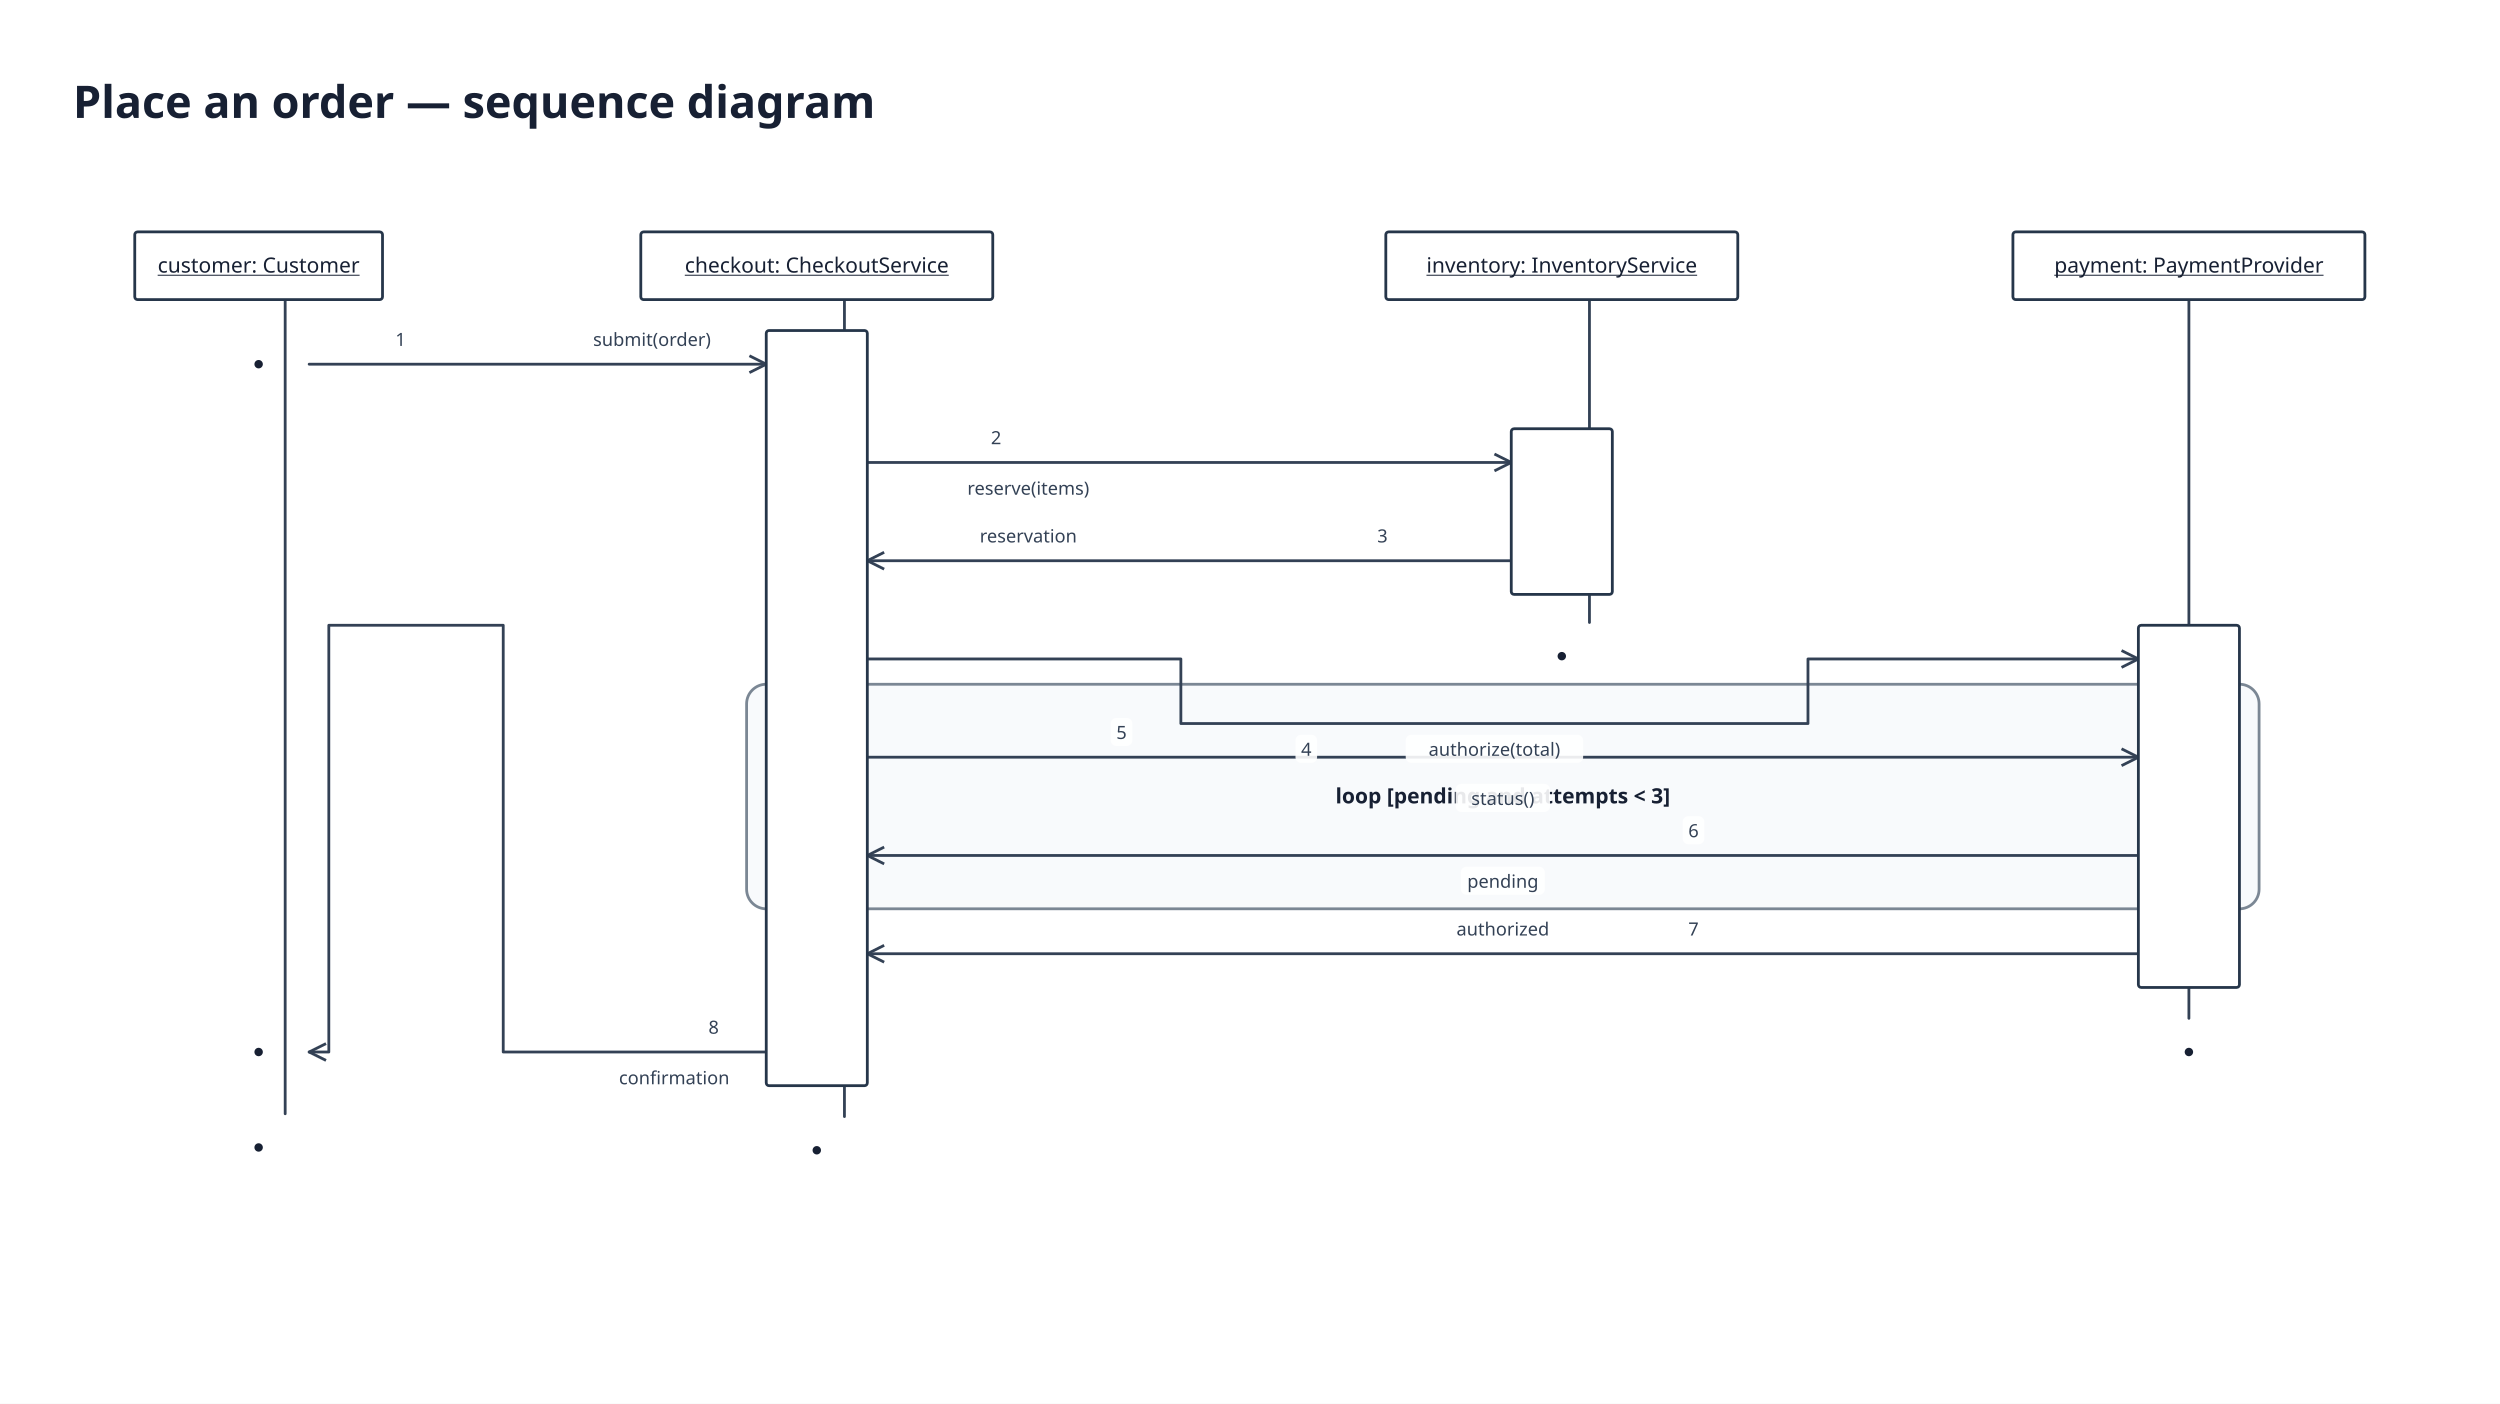
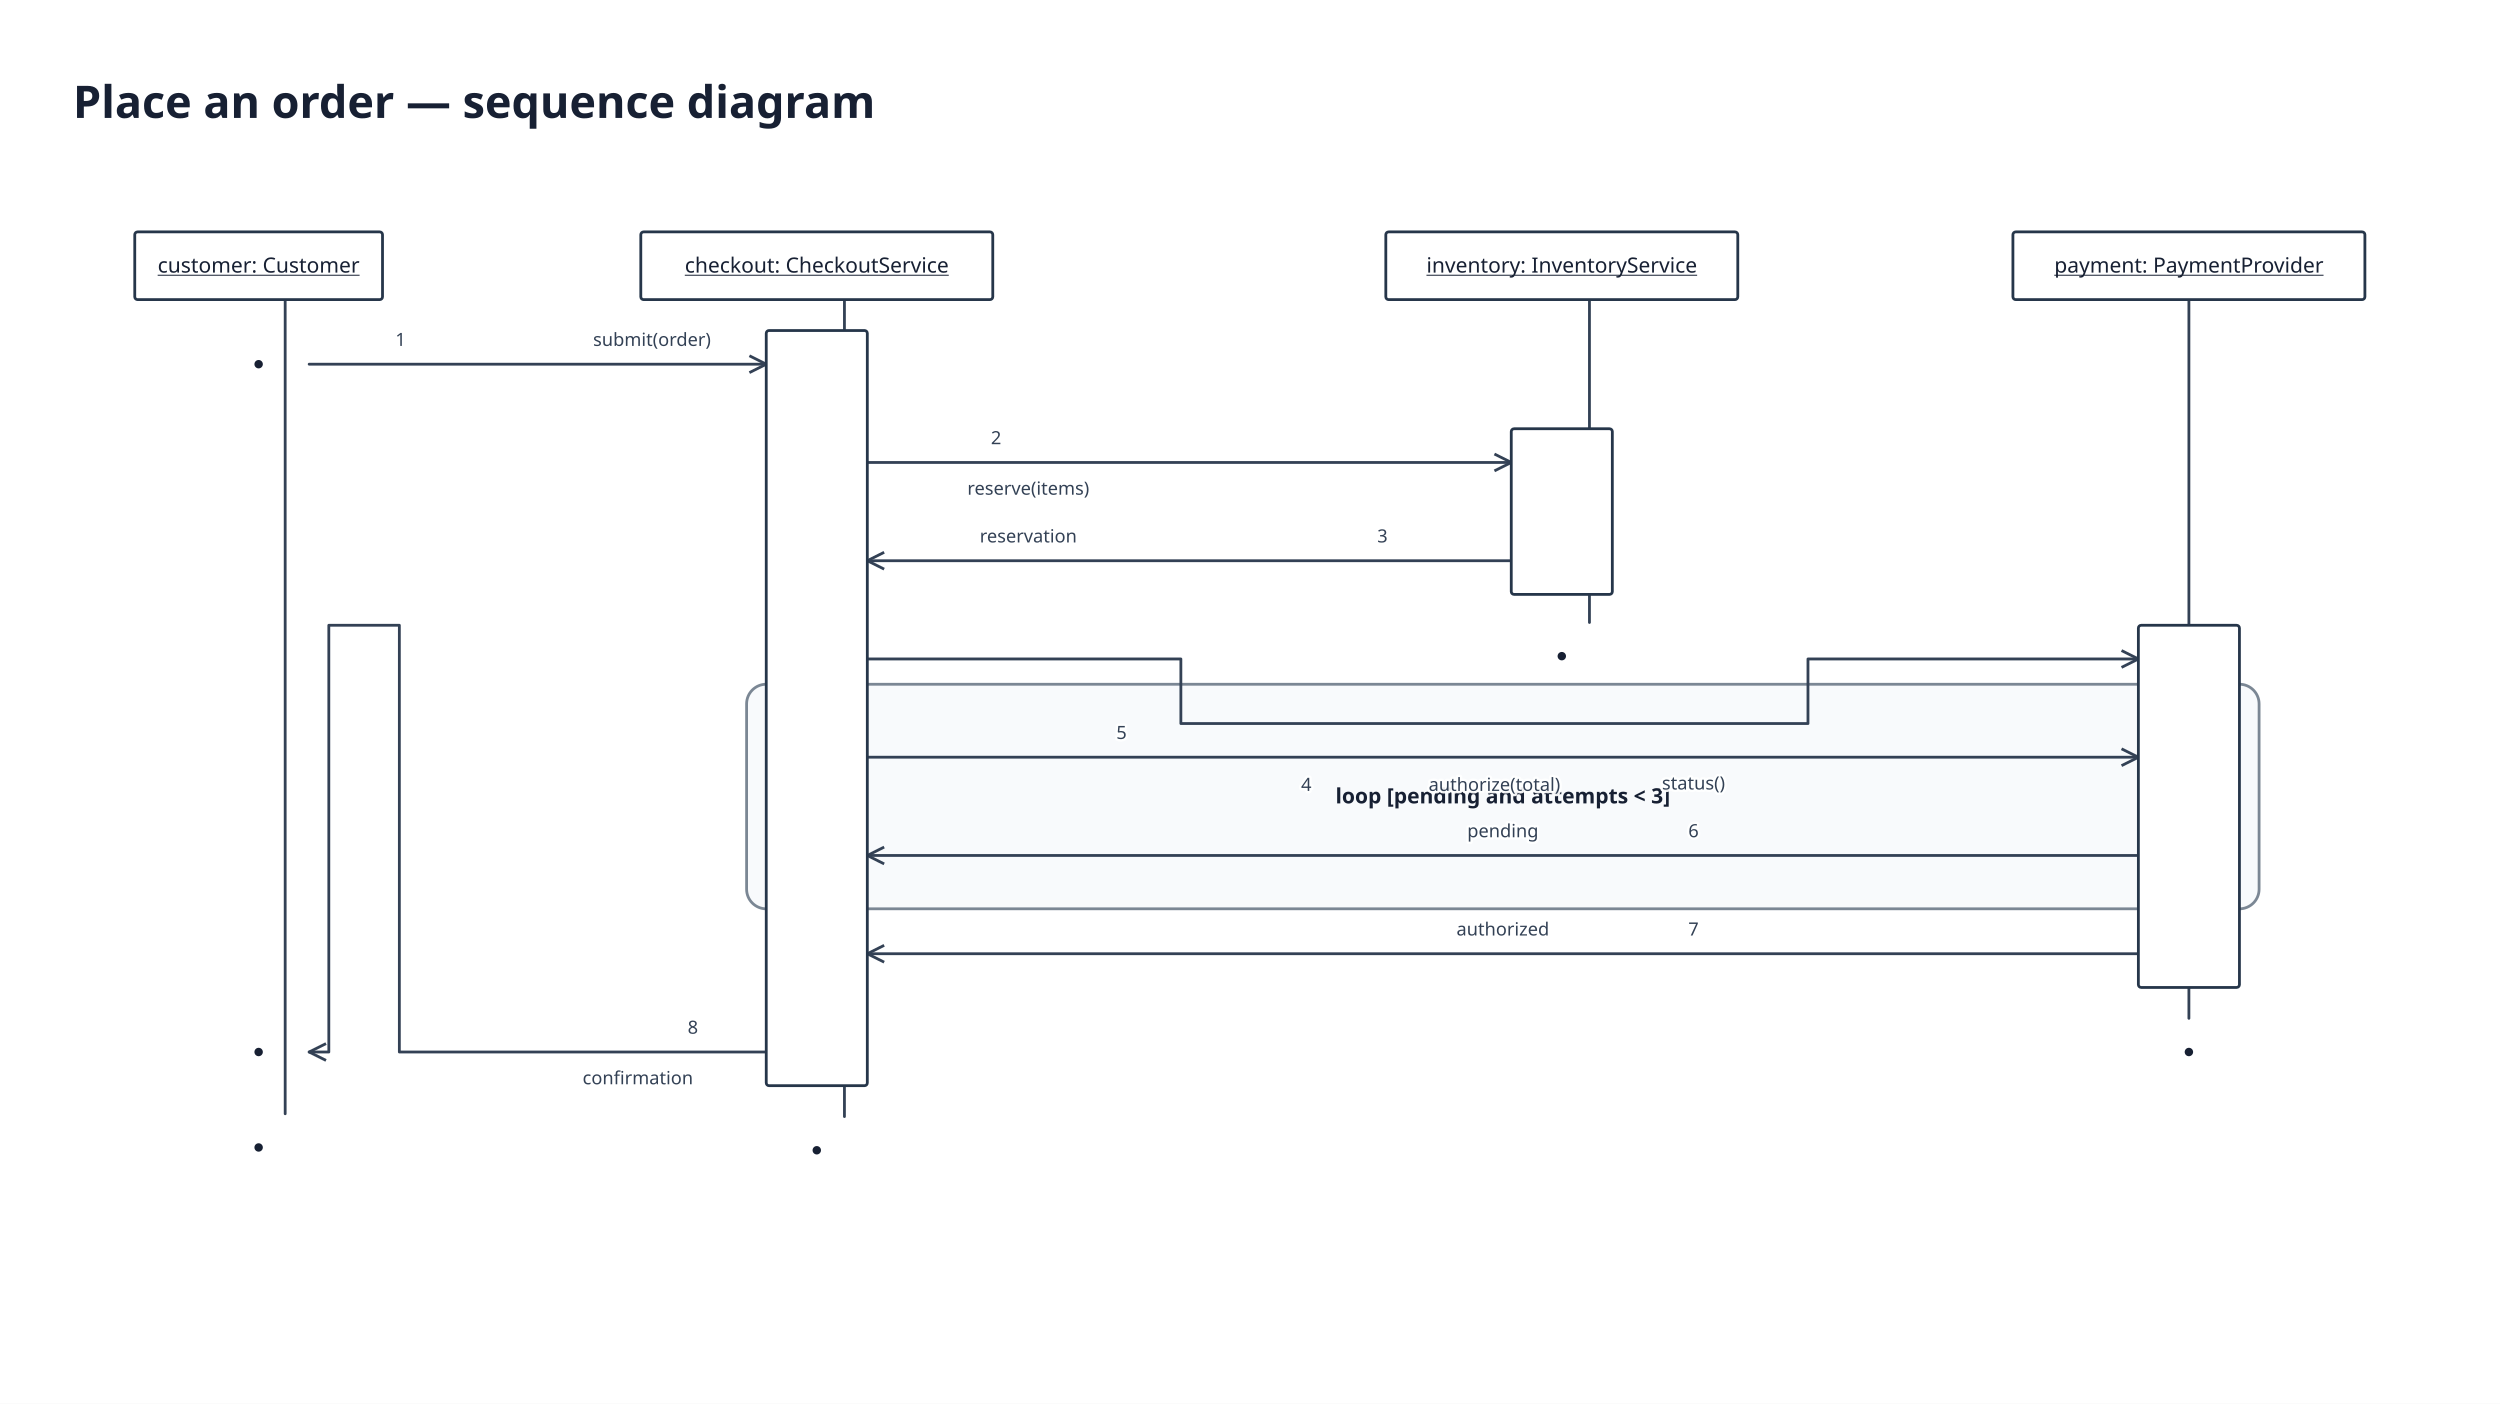
<svg xmlns="http://www.w3.org/2000/svg" width="1781" height="1000" viewBox="0 0 1781 1000" role="img" aria-label="uml-sequence-example">
  <rect width="100%" height="100%" fill="#ffffff" />
  <g id="boundaries">
    <rect x="531.875" y="487.45" width="1077.5" height="160" rx="14" fill="#f8fafc" stroke="#7b8794" stroke-width="2" />
  </g>
  <g id="corridor-dividers" />
  <g id="lines">
    <g data-line="spine">
      <polyline points="203.161,213.45 203.161,793.45" fill="none" stroke="#334155" stroke-width="2" stroke-linejoin="round" stroke-linecap="round" />
    </g>
    <g data-line="spine">
      <polyline points="601.577,213.45 601.577,795.45" fill="none" stroke="#334155" stroke-width="2" stroke-linejoin="round" stroke-linecap="round" />
    </g>
    <g data-line="spine">
      <polyline points="1132.327,213.45 1132.327,443.45" fill="none" stroke="#334155" stroke-width="2" stroke-linejoin="round" stroke-linecap="round" />
    </g>
    <g data-line="spine">
      <polyline points="1559.375,213.45 1559.375,725.45" fill="none" stroke="#334155" stroke-width="2" stroke-linejoin="round" stroke-linecap="round" />
    </g>
    <g data-line="submit">
      <polyline points="220.25,259.45 545.875,259.45" fill="none" stroke="#334155" stroke-width="2" stroke-linejoin="round" stroke-linecap="round" />
      <path d="M 533.875 265.45 L 545.875 259.45 L 533.875 253.45" fill="none" stroke="#334155" stroke-width="2" stroke-linejoin="round" />
    </g>
    <g data-line="reserve">
      <polyline points="617.875,329.45 1076.625,329.45" fill="none" stroke="#334155" stroke-width="2" stroke-linejoin="round" stroke-linecap="round" />
      <path d="M 1064.625 335.45 L 1076.625 329.45 L 1064.625 323.45" fill="none" stroke="#334155" stroke-width="2" stroke-linejoin="round" />
    </g>
    <g data-line="reserved">
      <polyline points="1076.625,399.45 617.875,399.45" fill="none" stroke="#334155" stroke-width="2" stroke-linejoin="round" stroke-linecap="round" />
      <path d="M 629.875 393.45 L 617.875 399.45 L 629.875 405.45" fill="none" stroke="#334155" stroke-width="2" stroke-linejoin="round" />
    </g>
    <g data-line="authorize">
      <polyline points="617.875,469.45 841.25,469.45 841.25,515.45 1288,515.45 1288,469.45 1523.375,469.45" fill="none" stroke="#334155" stroke-width="2" stroke-linejoin="round" stroke-linecap="round" />
      <path d="M 1511.375 475.45 L 1523.375 469.45 L 1511.375 463.45" fill="none" stroke="#334155" stroke-width="2" stroke-linejoin="round" />
    </g>
    <g data-line="poll">
      <polyline points="617.875,539.45 1523.375,539.45" fill="none" stroke="#334155" stroke-width="2" stroke-linejoin="round" stroke-linecap="round" />
      <path d="M 1511.375 545.45 L 1523.375 539.45 L 1511.375 533.45" fill="none" stroke="#334155" stroke-width="2" stroke-linejoin="round" />
    </g>
    <g data-line="pending">
      <polyline points="1523.375,609.45 617.875,609.45" fill="none" stroke="#334155" stroke-width="2" stroke-linejoin="round" stroke-linecap="round" />
      <path d="M 629.875 603.45 L 617.875 609.45 L 629.875 615.45" fill="none" stroke="#334155" stroke-width="2" stroke-linejoin="round" />
    </g>
    <g data-line="authorized">
      <polyline points="1523.375,679.45 617.875,679.45" fill="none" stroke="#334155" stroke-width="2" stroke-linejoin="round" stroke-linecap="round" />
      <path d="M 629.875 673.45 L 617.875 679.45 L 629.875 685.45" fill="none" stroke="#334155" stroke-width="2" stroke-linejoin="round" />
    </g>
    <g data-line="confirmation">
-       <polyline points="545.875,749.45 358.5,749.45 358.5,445.45 234.25,445.45 234.25,749.45 220.25,749.45" fill="none" stroke="#334155" stroke-width="2" stroke-linejoin="round" stroke-linecap="round" />
+       <polyline points="545.875,749.45 284.5,749.45 284.5,445.45 234.25,445.45 234.25,749.45 220.25,749.45" fill="none" stroke="#334155" stroke-width="2" stroke-linejoin="round" stroke-linecap="round" />
      <path d="M 232.25 743.45 L 220.25 749.45 L 232.25 755.45" fill="none" stroke="#334155" stroke-width="2" stroke-linejoin="round" />
    </g>
  </g>
  <g id="objects">
    <rect x="96" y="165.2" width="176.5" height="48.25" rx="2" fill="#ffffff" stroke="#26364a" stroke-width="2" />
    <circle cx="184.25" cy="259.45" r="3" fill="#172033" />
    <circle cx="184.25" cy="749.45" r="3" fill="#172033" />
    <circle cx="184.25" cy="817.45" r="3" fill="#172033" />
    <rect x="456.5" y="165.2" width="250.75" height="48.25" rx="2" fill="#ffffff" stroke="#26364a" stroke-width="2" />
    <circle cx="581.875" cy="259.45" r="3" fill="#172033" />
    <circle cx="581.875" cy="329.45" r="3" fill="#172033" />
    <circle cx="581.875" cy="399.45" r="3" fill="#172033" />
    <circle cx="581.875" cy="469.45" r="3" fill="#172033" />
    <circle cx="581.875" cy="539.45" r="3" fill="#172033" />
    <circle cx="581.875" cy="609.45" r="3" fill="#172033" />
    <circle cx="581.875" cy="679.45" r="3" fill="#172033" />
    <circle cx="581.875" cy="749.45" r="3" fill="#172033" />
    <circle cx="581.875" cy="819.45" r="3" fill="#172033" />
    <rect x="545.875" y="235.45" width="72" height="538" rx="2" fill="#ffffff" stroke="#26364a" stroke-width="2" />
    <rect x="987.25" y="165.2" width="250.75" height="48.25" rx="2" fill="#ffffff" stroke="#26364a" stroke-width="2" />
    <circle cx="1112.625" cy="329.45" r="3" fill="#172033" />
    <circle cx="1112.625" cy="399.45" r="3" fill="#172033" />
    <circle cx="1112.625" cy="467.45" r="3" fill="#172033" />
    <rect x="1076.625" y="305.45" width="72" height="118" rx="2" fill="#ffffff" stroke="#26364a" stroke-width="2" />
    <rect x="1434" y="165.2" width="250.75" height="48.25" rx="2" fill="#ffffff" stroke="#26364a" stroke-width="2" />
    <circle cx="1559.375" cy="469.45" r="3" fill="#172033" />
    <circle cx="1559.375" cy="539.45" r="3" fill="#172033" />
    <circle cx="1559.375" cy="609.45" r="3" fill="#172033" />
    <circle cx="1559.375" cy="679.45" r="3" fill="#172033" />
    <circle cx="1559.375" cy="749.45" r="3" fill="#172033" />
    <rect x="1523.375" y="445.45" width="72" height="258" rx="2" fill="#ffffff" stroke="#26364a" stroke-width="2" />
  </g>
  <g id="ports" />
  <g id="text">
    <text x="52" y="84" text-anchor="start" fill="#172033" font-family="ui-rounded, 'Comic Sans MS', sans-serif" font-size="32" font-weight="700">Place an order — sequence diagram</text>
    <text x="184.25" y="194.2" text-anchor="middle" fill="#172033" font-family="ui-rounded, 'Comic Sans MS', sans-serif" font-size="15" font-weight="450" text-decoration="underline">customer: Customer</text>
    <text x="581.875" y="194.2" text-anchor="middle" fill="#172033" font-family="ui-rounded, 'Comic Sans MS', sans-serif" font-size="15" font-weight="450" text-decoration="underline">checkout: CheckoutService</text>
    <text x="1112.625" y="194.2" text-anchor="middle" fill="#172033" font-family="ui-rounded, 'Comic Sans MS', sans-serif" font-size="15" font-weight="450" text-decoration="underline">inventory: InventoryService</text>
    <text x="1559.375" y="194.2" text-anchor="middle" fill="#172033" font-family="ui-rounded, 'Comic Sans MS', sans-serif" font-size="15" font-weight="450" text-decoration="underline">payment: PaymentProvider</text>
    <text x="1070.625" y="572.325" text-anchor="middle" fill="#172033" font-family="ui-rounded, 'Comic Sans MS', sans-serif" font-size="15" font-weight="700">loop [pending and attempts &lt; 3]</text>
-     <g>
-       <rect x="277.675" y="231.45" width="15.4" height="20" rx="4" fill="#ffffff" fill-opacity=".9" />
-       <text x="285.375" y="246.45" text-anchor="middle" font-family="ui-rounded, sans-serif" font-size="13" fill="#334155">1</text>
+     <g data-line-label="submit">
+       <text x="285.375" y="246.45" text-anchor="middle" font-family="ui-rounded, sans-serif" font-size="13" fill="#334155" stroke="#ffffff" stroke-opacity=".92" stroke-width="3.5" stroke-linejoin="round" paint-order="stroke fill">1</text>
    </g>
-     <g>
-       <rect x="412.369" y="231.45" width="104.2" height="20" rx="4" fill="#ffffff" fill-opacity=".9" />
-       <text x="464.469" y="246.45" text-anchor="middle" font-family="ui-rounded, sans-serif" font-size="13" fill="#334155">submit(order)</text>
+     <g data-line-label="submit">
+       <text x="464.469" y="246.45" text-anchor="middle" font-family="ui-rounded, sans-serif" font-size="13" fill="#334155" stroke="#ffffff" stroke-opacity=".92" stroke-width="3.5" stroke-linejoin="round" paint-order="stroke fill">submit(order)</text>
    </g>
-     <g>
-       <rect x="701.925" y="301.45" width="15.4" height="20" rx="4" fill="#ffffff" fill-opacity=".9" />
-       <text x="709.625" y="316.45" text-anchor="middle" font-family="ui-rounded, sans-serif" font-size="13" fill="#334155">2</text>
+     <g data-line-label="reserve">
+       <text x="709.625" y="316.45" text-anchor="middle" font-family="ui-rounded, sans-serif" font-size="13" fill="#334155" stroke="#ffffff" stroke-opacity=".92" stroke-width="3.5" stroke-linejoin="round" paint-order="stroke fill">2</text>
    </g>
-     <g>
-       <rect x="676.763" y="337.45" width="111.6" height="20" rx="4" fill="#ffffff" fill-opacity=".9" />
-       <text x="732.562" y="352.45" text-anchor="middle" font-family="ui-rounded, sans-serif" font-size="13" fill="#334155">reserve(items)</text>
+     <g data-line-label="reserve">
+       <text x="732.562" y="352.45" text-anchor="middle" font-family="ui-rounded, sans-serif" font-size="13" fill="#334155" stroke="#ffffff" stroke-opacity=".92" stroke-width="3.5" stroke-linejoin="round" paint-order="stroke fill">reserve(items)</text>
    </g>
-     <g>
-       <rect x="977.175" y="371.45" width="15.4" height="20" rx="4" fill="#ffffff" fill-opacity=".9" />
-       <text x="984.875" y="386.45" text-anchor="middle" font-family="ui-rounded, sans-serif" font-size="13" fill="#334155">3</text>
+     <g data-line-label="reserved">
+       <text x="984.875" y="386.45" text-anchor="middle" font-family="ui-rounded, sans-serif" font-size="13" fill="#334155" stroke="#ffffff" stroke-opacity=".92" stroke-width="3.5" stroke-linejoin="round" paint-order="stroke fill">3</text>
    </g>
-     <g>
-       <rect x="687.862" y="371.45" width="89.4" height="20" rx="4" fill="#ffffff" fill-opacity=".9" />
-       <text x="732.562" y="386.45" text-anchor="middle" font-family="ui-rounded, sans-serif" font-size="13" fill="#334155">reservation</text>
+     <g data-line-label="reserved">
+       <text x="732.562" y="386.45" text-anchor="middle" font-family="ui-rounded, sans-serif" font-size="13" fill="#334155" stroke="#ffffff" stroke-opacity=".92" stroke-width="3.5" stroke-linejoin="round" paint-order="stroke fill">reservation</text>
    </g>
-     <g>
-       <rect x="922.9" y="523.45" width="15.4" height="20" rx="4" fill="#ffffff" fill-opacity=".9" />
-       <text x="930.6" y="538.45" text-anchor="middle" font-family="ui-rounded, sans-serif" font-size="13" fill="#334155">4</text>
+     <g data-line-label="authorize">
+       <text x="930.6" y="563.45" text-anchor="middle" font-family="ui-rounded, sans-serif" font-size="13" fill="#334155" stroke="#ffffff" stroke-opacity=".92" stroke-width="3.5" stroke-linejoin="round" paint-order="stroke fill">4</text>
    </g>
-     <g>
-       <rect x="1001.425" y="523.45" width="126.4" height="20" rx="4" fill="#ffffff" fill-opacity=".9" />
-       <text x="1064.625" y="538.45" text-anchor="middle" font-family="ui-rounded, sans-serif" font-size="13" fill="#334155">authorize(total)</text>
+     <g data-line-label="authorize">
+       <text x="1064.625" y="563.45" text-anchor="middle" font-family="ui-rounded, sans-serif" font-size="13" fill="#334155" stroke="#ffffff" stroke-opacity=".92" stroke-width="3.5" stroke-linejoin="round" paint-order="stroke fill">authorize(total)</text>
    </g>
-     <g>
-       <rect x="791.275" y="511.45" width="15.4" height="20" rx="4" fill="#ffffff" fill-opacity=".9" />
-       <text x="798.975" y="526.45" text-anchor="middle" font-family="ui-rounded, sans-serif" font-size="13" fill="#334155">5</text>
+     <g data-line-label="poll">
+       <text x="798.975" y="526.45" text-anchor="middle" font-family="ui-rounded, sans-serif" font-size="13" fill="#334155" stroke="#ffffff" stroke-opacity=".92" stroke-width="3.5" stroke-linejoin="round" paint-order="stroke fill">5</text>
    </g>
-     <g>
-       <rect x="1037.025" y="558.45" width="67.2" height="20" rx="4" fill="#ffffff" fill-opacity=".9" />
-       <text x="1070.625" y="573.45" text-anchor="middle" font-family="ui-rounded, sans-serif" font-size="13" fill="#334155">status()</text>
+     <g data-line-label="poll">
+       <text x="1206.45" y="562.45" text-anchor="middle" font-family="ui-rounded, sans-serif" font-size="13" fill="#334155" stroke="#ffffff" stroke-opacity=".92" stroke-width="3.5" stroke-linejoin="round" paint-order="stroke fill">status()</text>
    </g>
-     <g>
-       <rect x="1198.75" y="581.45" width="15.4" height="20" rx="4" fill="#ffffff" fill-opacity=".9" />
-       <text x="1206.45" y="596.45" text-anchor="middle" font-family="ui-rounded, sans-serif" font-size="13" fill="#334155">6</text>
+     <g data-line-label="pending">
+       <text x="1206.45" y="596.45" text-anchor="middle" font-family="ui-rounded, sans-serif" font-size="13" fill="#334155" stroke="#ffffff" stroke-opacity=".92" stroke-width="3.5" stroke-linejoin="round" paint-order="stroke fill">6</text>
    </g>
-     <g>
-       <rect x="1040.725" y="617.45" width="59.8" height="20" rx="4" fill="#ffffff" fill-opacity=".9" />
-       <text x="1070.625" y="632.45" text-anchor="middle" font-family="ui-rounded, sans-serif" font-size="13" fill="#334155">pending</text>
+     <g data-line-label="pending">
+       <text x="1070.625" y="596.45" text-anchor="middle" font-family="ui-rounded, sans-serif" font-size="13" fill="#334155" stroke="#ffffff" stroke-opacity=".92" stroke-width="3.5" stroke-linejoin="round" paint-order="stroke fill">pending</text>
    </g>
-     <g>
-       <rect x="1198.75" y="651.45" width="15.4" height="20" rx="4" fill="#ffffff" fill-opacity=".9" />
-       <text x="1206.45" y="666.45" text-anchor="middle" font-family="ui-rounded, sans-serif" font-size="13" fill="#334155">7</text>
+     <g data-line-label="authorized">
+       <text x="1206.45" y="666.45" text-anchor="middle" font-family="ui-rounded, sans-serif" font-size="13" fill="#334155" stroke="#ffffff" stroke-opacity=".92" stroke-width="3.5" stroke-linejoin="round" paint-order="stroke fill">7</text>
    </g>
-     <g>
-       <rect x="1029.625" y="651.45" width="82" height="20" rx="4" fill="#ffffff" fill-opacity=".9" />
-       <text x="1070.625" y="666.45" text-anchor="middle" font-family="ui-rounded, sans-serif" font-size="13" fill="#334155">authorized</text>
+     <g data-line-label="authorized">
+       <text x="1070.625" y="666.45" text-anchor="middle" font-family="ui-rounded, sans-serif" font-size="13" fill="#334155" stroke="#ffffff" stroke-opacity=".92" stroke-width="3.5" stroke-linejoin="round" paint-order="stroke fill">authorized</text>
    </g>
-     <g>
-       <rect x="500.7" y="721.45" width="15.4" height="20" rx="4" fill="#ffffff" fill-opacity=".9" />
-       <text x="508.4" y="736.45" text-anchor="middle" font-family="ui-rounded, sans-serif" font-size="13" fill="#334155">8</text>
+     <g data-line-label="confirmation">
+       <text x="493.6" y="736.45" text-anchor="middle" font-family="ui-rounded, sans-serif" font-size="13" fill="#334155" stroke="#ffffff" stroke-opacity=".92" stroke-width="3.5" stroke-linejoin="round" paint-order="stroke fill">8</text>
    </g>
-     <g>
-       <rect x="431.894" y="757.45" width="96.8" height="20" rx="4" fill="#ffffff" fill-opacity=".9" />
-       <text x="480.294" y="772.45" text-anchor="middle" font-family="ui-rounded, sans-serif" font-size="13" fill="#334155">confirmation</text>
+     <g data-line-label="confirmation">
+       <text x="454.394" y="772.45" text-anchor="middle" font-family="ui-rounded, sans-serif" font-size="13" fill="#334155" stroke="#ffffff" stroke-opacity=".92" stroke-width="3.5" stroke-linejoin="round" paint-order="stroke fill">confirmation</text>
    </g>
  </g>
</svg>
